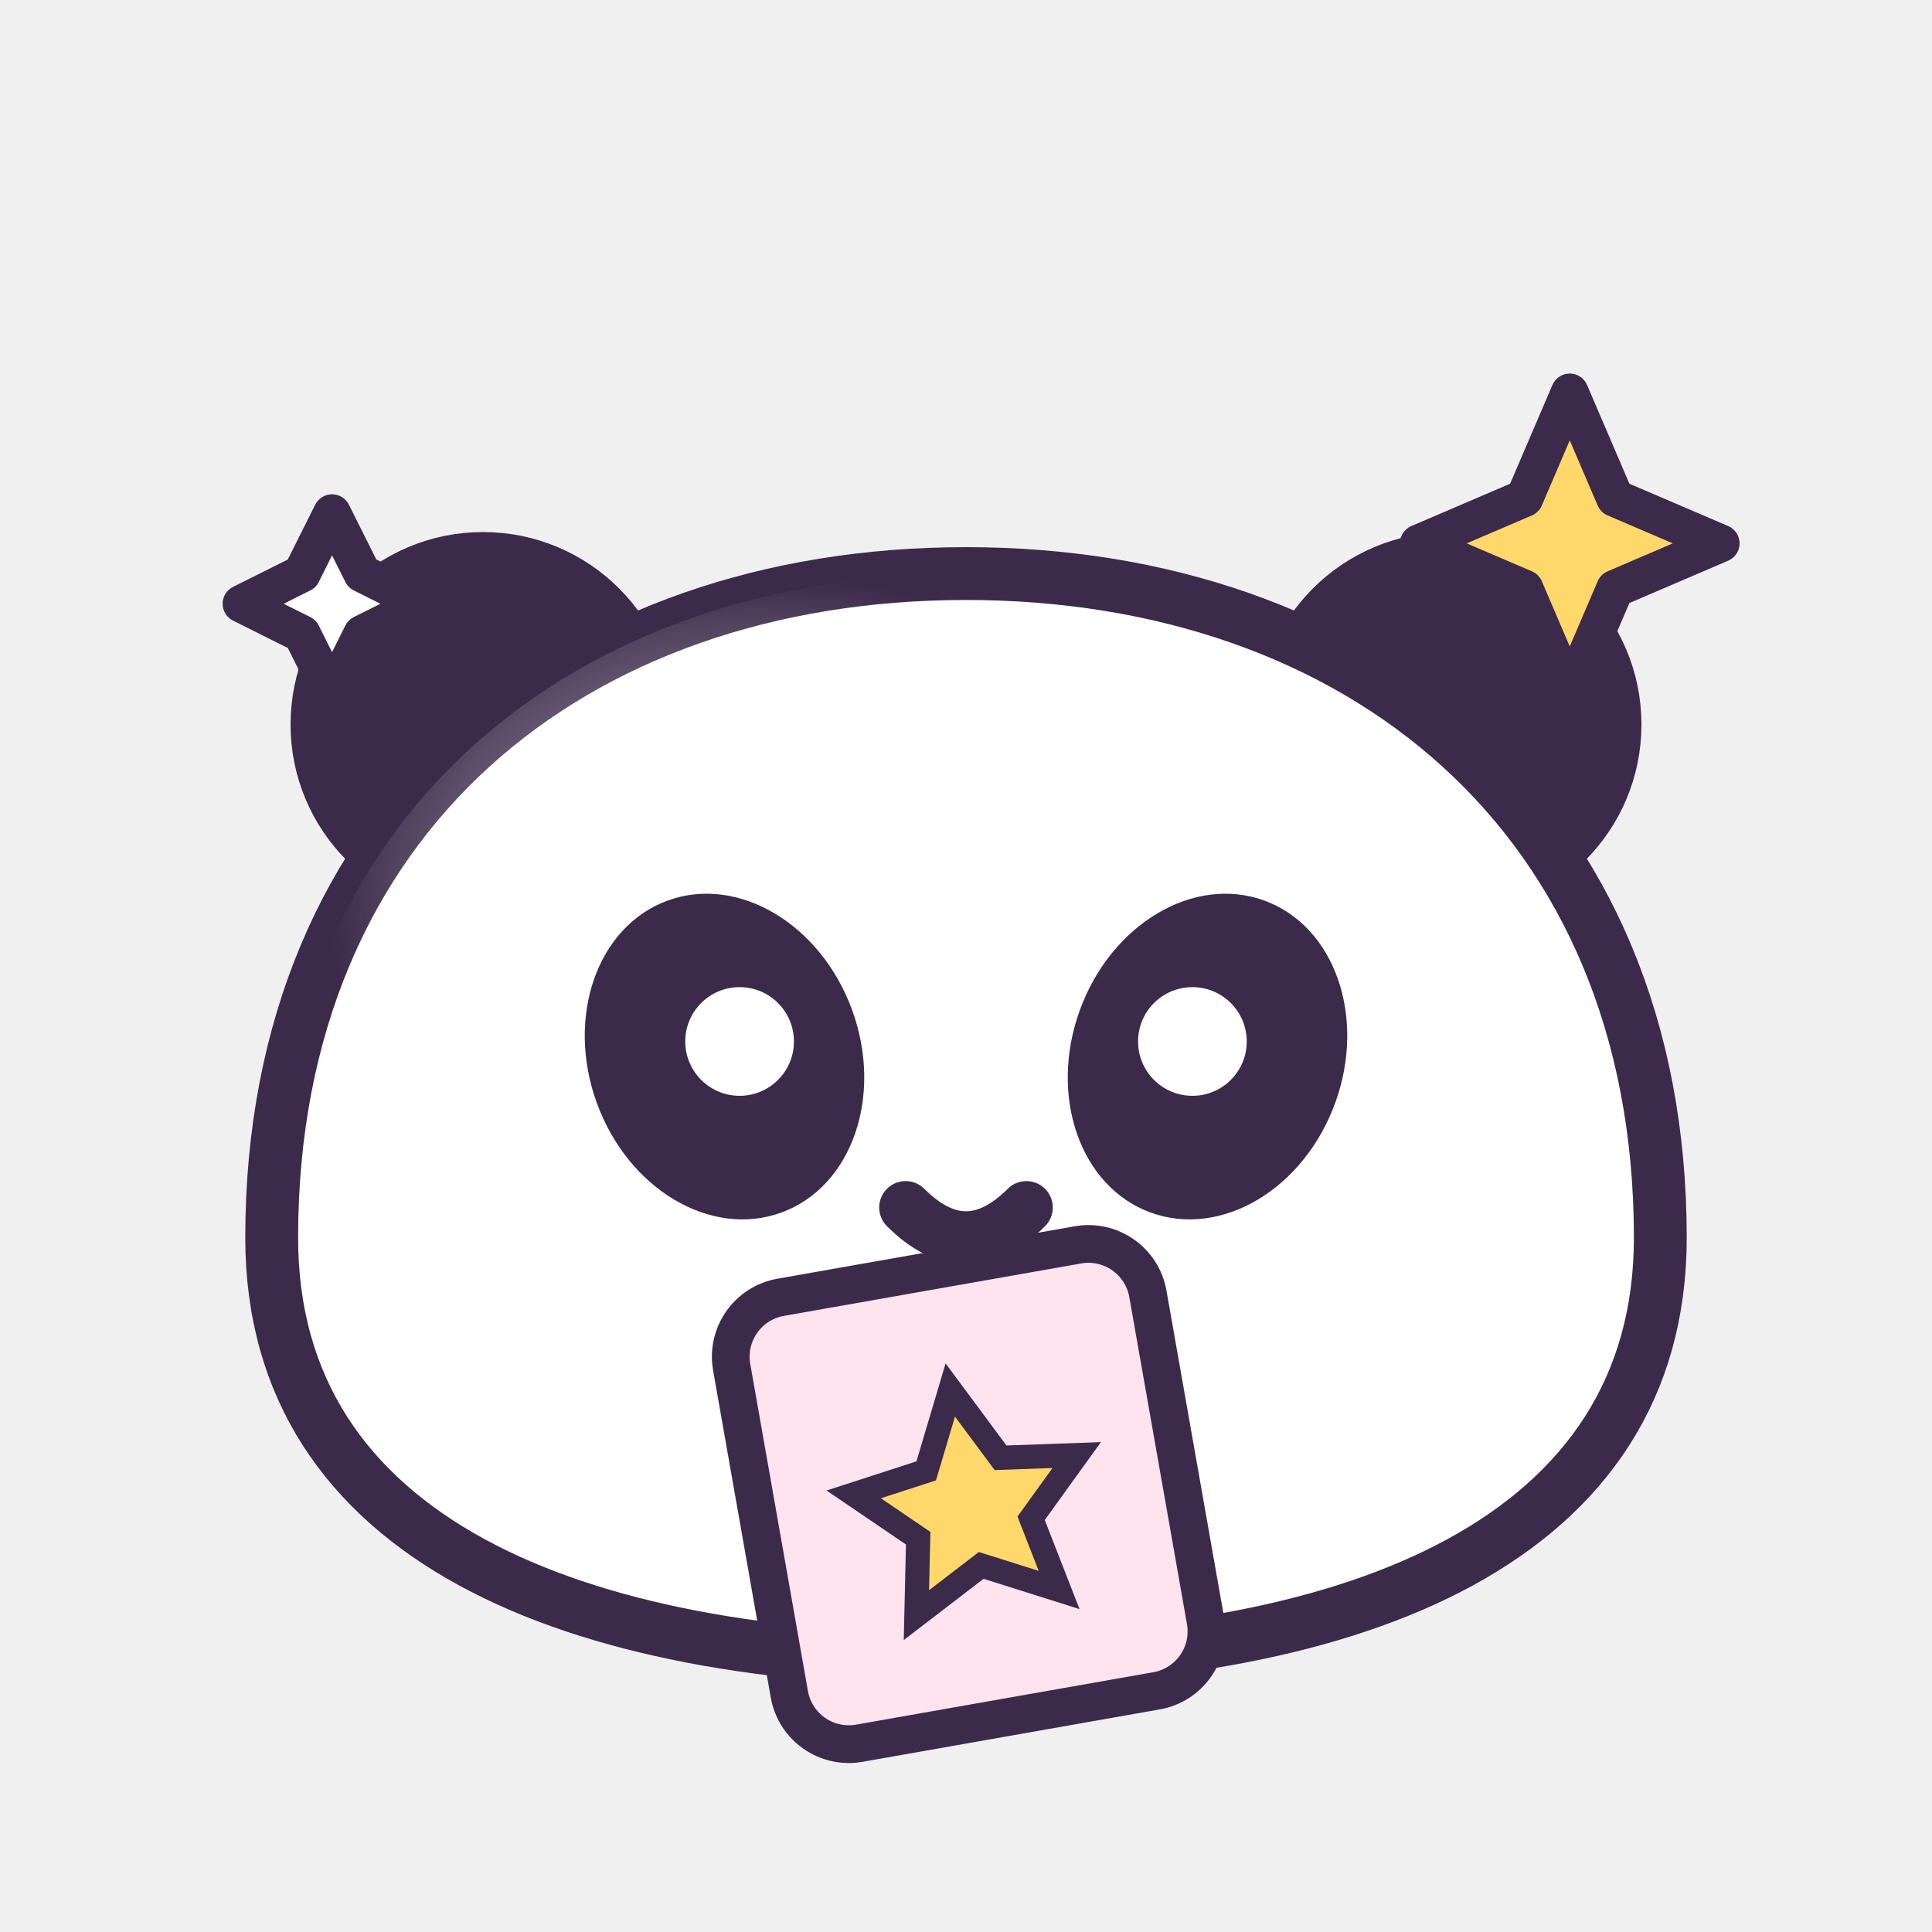
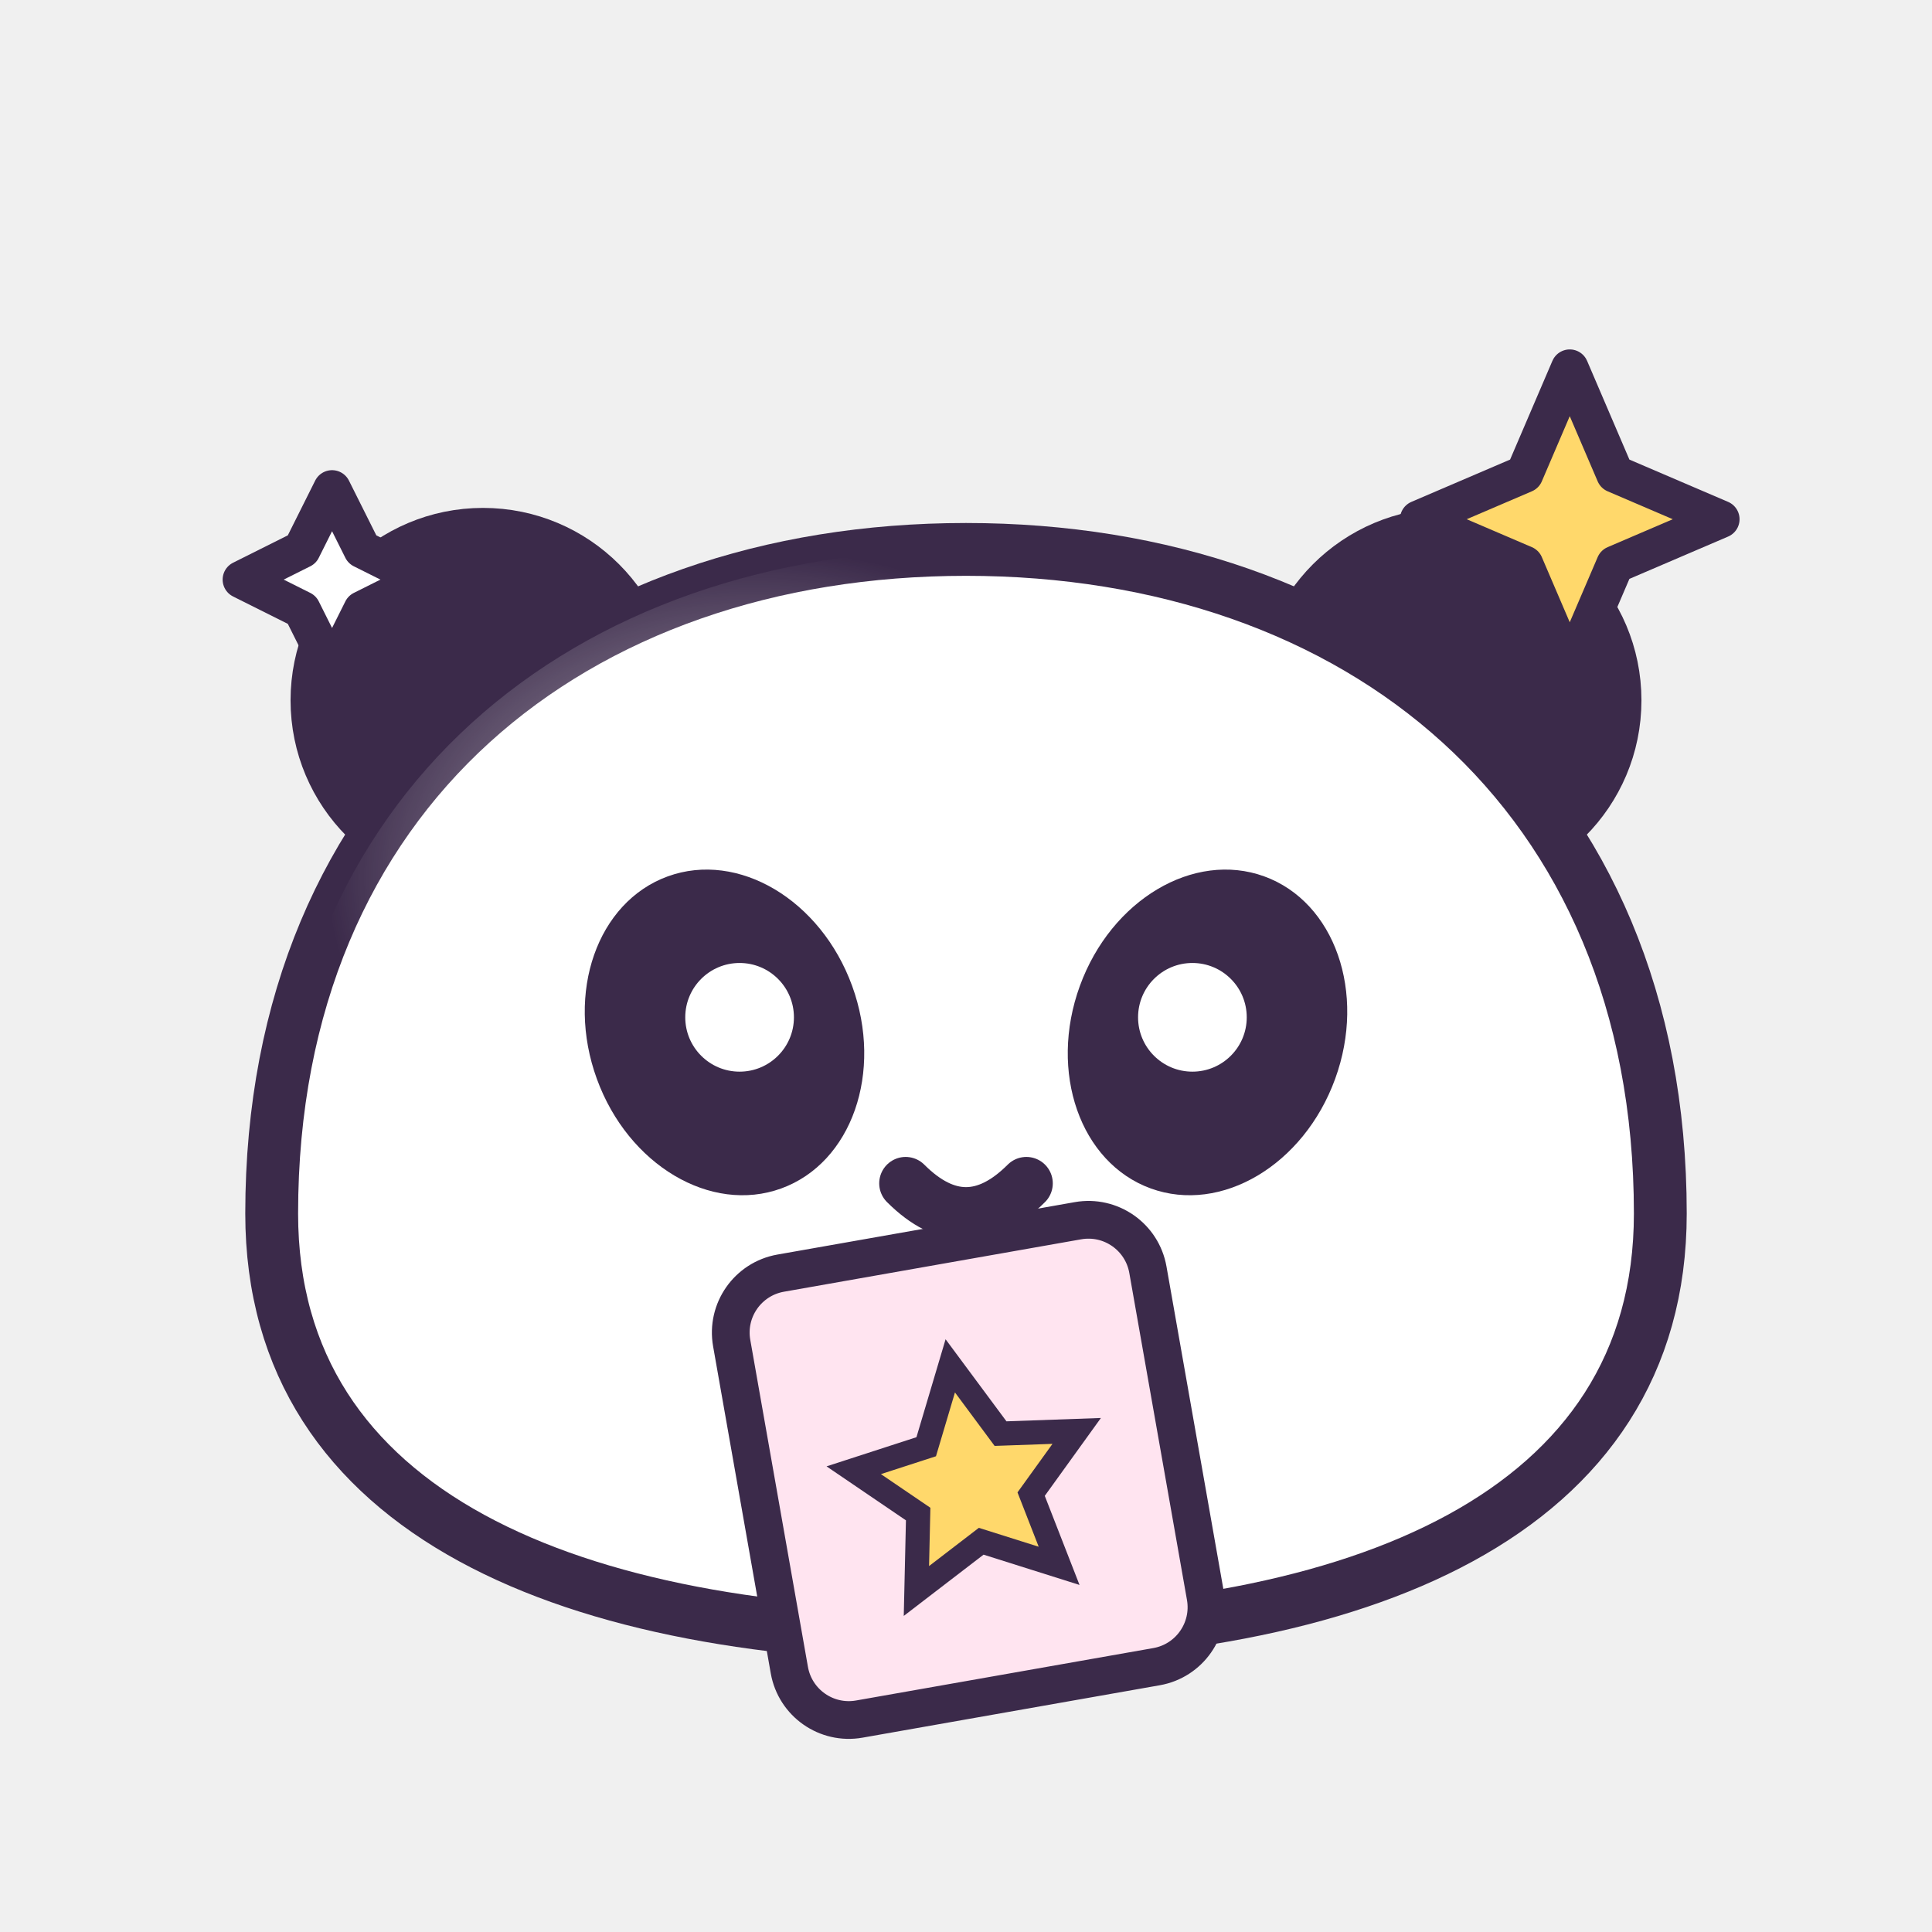
<svg xmlns="http://www.w3.org/2000/svg" viewBox="-4 -4 128 128" role="img" aria-label="photocard-panda">
  <defs>
-     <radialGradient id="gphotocardpanda49" cx=".35" cy=".3" r=".8">
+     <radialGradient id="gphotocardpanda181" cx=".35" cy=".3" r=".8">
      <stop offset="0" stop-color="#fff" stop-opacity=".75" />
      <stop offset=".38" stop-color="#FFFFFF" stop-opacity="0" />
    </radialGradient>
-     <linearGradient id="hphotocardpanda49" x1="0" y1="0" x2="1" y2="1">
+     <linearGradient id="hphotocardpanda181" x1="0" y1="0" x2="1" y2="1">
      <stop offset="0" stop-color="#FF9CC8" />
      <stop offset=".25" stop-color="#FFD86B" />
      <stop offset=".5" stop-color="#7FE0C4" />
      <stop offset=".75" stop-color="#7CC8FF" />
      <stop offset="1" stop-color="#B48CFF" />
    </linearGradient>
-     <linearGradient id="auphotocardpanda49" x1="0" y1="0" x2="0" y2="1">
+     <linearGradient id="auphotocardpanda181" x1="0" y1="0" x2="0" y2="1">
      <stop offset="0" stop-color="#FFE9A0" />
      <stop offset=".55" stop-color="#F5C542" />
      <stop offset="1" stop-color="#D99A1E" />
    </linearGradient>
  </defs>
-   <circle cx="28" cy="44" r="11" fill="#3B2A4A" stroke="#3B2A4A" stroke-width="3.5" stroke-linejoin="round" stroke-linecap="round" />
-   <circle cx="92" cy="44" r="11" fill="#3B2A4A" stroke="#3B2A4A" stroke-width="3.5" stroke-linejoin="round" stroke-linecap="round" />
-   <path d="M14 78 C14 50 34 34 60 34 C86 34 106 50 106 78 C106 98 86 106 60 106 C34 106 14 98 14 78 Z" fill="#FFFFFF" stroke="#3B2A4A" stroke-width="3.5" stroke-linejoin="round" stroke-linecap="round" />
-   <path d="M14 78 C14 50 34 34 60 34 C86 34 106 50 106 78 C106 98 86 106 60 106 C34 106 14 98 14 78 Z" fill="url(#gphotocardpanda49)" />
-   <ellipse cx="44" cy="66" rx="9" ry="11" fill="#3B2A4A" transform="rotate(-20 44 66)" />
-   <ellipse cx="76" cy="66" rx="9" ry="11" fill="#3B2A4A" transform="rotate(20 76 66)" />
-   <circle cx="45" cy="65" r="3.6" fill="#fff" />
-   <circle cx="75" cy="65" r="3.6" fill="#fff" />
-   <path d="M56 76 q4 4 8 0" fill="none" stroke="#3B2A4A" stroke-width="3.5" stroke-linejoin="round" stroke-linecap="round" />
-   <g transform="rotate(-10 60 94)">
-     <rect x="46" y="80" width="28" height="30" rx="4" fill="#FFE4F0" stroke="#3B2A4A" stroke-width="2.5" stroke-linejoin="round" stroke-linecap="round" />
-     <path d="M60 88 l2.5 5 5 .7 -3.7 3.6 1 5 -4.8 -2.5 -4.8 2.5 1 -5 -3.7 -3.6 5 -.7z" fill="#FFD86B" stroke="#3B2A4A" stroke-width="1.6" />
+   <g transform="translate(0 -1.6)">
+     <circle cx="28" cy="44" r="11" fill="#3B2A4A" stroke="#3B2A4A" stroke-width="3.5" stroke-linejoin="round" stroke-linecap="round" />
+     <circle cx="92" cy="44" r="11" fill="#3B2A4A" stroke="#3B2A4A" stroke-width="3.5" stroke-linejoin="round" stroke-linecap="round" />
+     <path d="M14 78 C14 50 34 34 60 34 C86 34 106 50 106 78 C106 98 86 106 60 106 C34 106 14 98 14 78 Z" fill="#FFFFFF" stroke="#3B2A4A" stroke-width="3.5" stroke-linejoin="round" stroke-linecap="round" />
+     <path d="M14 78 C14 50 34 34 60 34 C86 34 106 50 106 78 C106 98 86 106 60 106 C34 106 14 98 14 78 Z" fill="url(#gphotocardpanda181)" />
+     <ellipse cx="44" cy="66" rx="9" ry="11" fill="#3B2A4A" transform="rotate(-20 44 66)" />
+     <ellipse cx="76" cy="66" rx="9" ry="11" fill="#3B2A4A" transform="rotate(20 76 66)" />
+     <circle cx="45" cy="65" r="3.6" fill="#fff" />
+     <circle cx="75" cy="65" r="3.6" fill="#fff" />
+     <path d="M56 76 q4 4 8 0" fill="none" stroke="#3B2A4A" stroke-width="3.5" stroke-linejoin="round" stroke-linecap="round" />
+     <g transform="rotate(-10 60 94)">
+       <rect x="46" y="80" width="28" height="30" rx="4" fill="#FFE4F0" stroke="#3B2A4A" stroke-width="2.5" stroke-linejoin="round" stroke-linecap="round" />
+       <path d="M60 88 l2.5 5 5 .7 -3.7 3.6 1 5 -4.8 -2.5 -4.8 2.5 1 -5 -3.7 -3.6 5 -.7z" fill="#FFD86B" stroke="#3B2A4A" stroke-width="1.6" />
+     </g>
+     <path d="M100 22 l3 7 7 3 -7 3 -3 7 -3 -7 -7 -3 7 -3z" fill="#FFD86B" stroke="#3B2A4A" stroke-width="2.5" stroke-linejoin="round" stroke-linecap="round" />
+     <path d="M18 30 l2 4 4 2 -4 2 -2 4 -2 -4 -4 -2 4 -2z" fill="#fff" stroke="#3B2A4A" stroke-width="2.5" stroke-linejoin="round" stroke-linecap="round" />
  </g>
-   <path d="M100 22 l3 7 7 3 -7 3 -3 7 -3 -7 -7 -3 7 -3z" fill="#FFD86B" stroke="#3B2A4A" stroke-width="2.5" stroke-linejoin="round" stroke-linecap="round" />
-   <path d="M18 30 l2 4 4 2 -4 2 -2 4 -2 -4 -4 -2 4 -2z" fill="#fff" stroke="#3B2A4A" stroke-width="2.5" stroke-linejoin="round" stroke-linecap="round" />
</svg>
